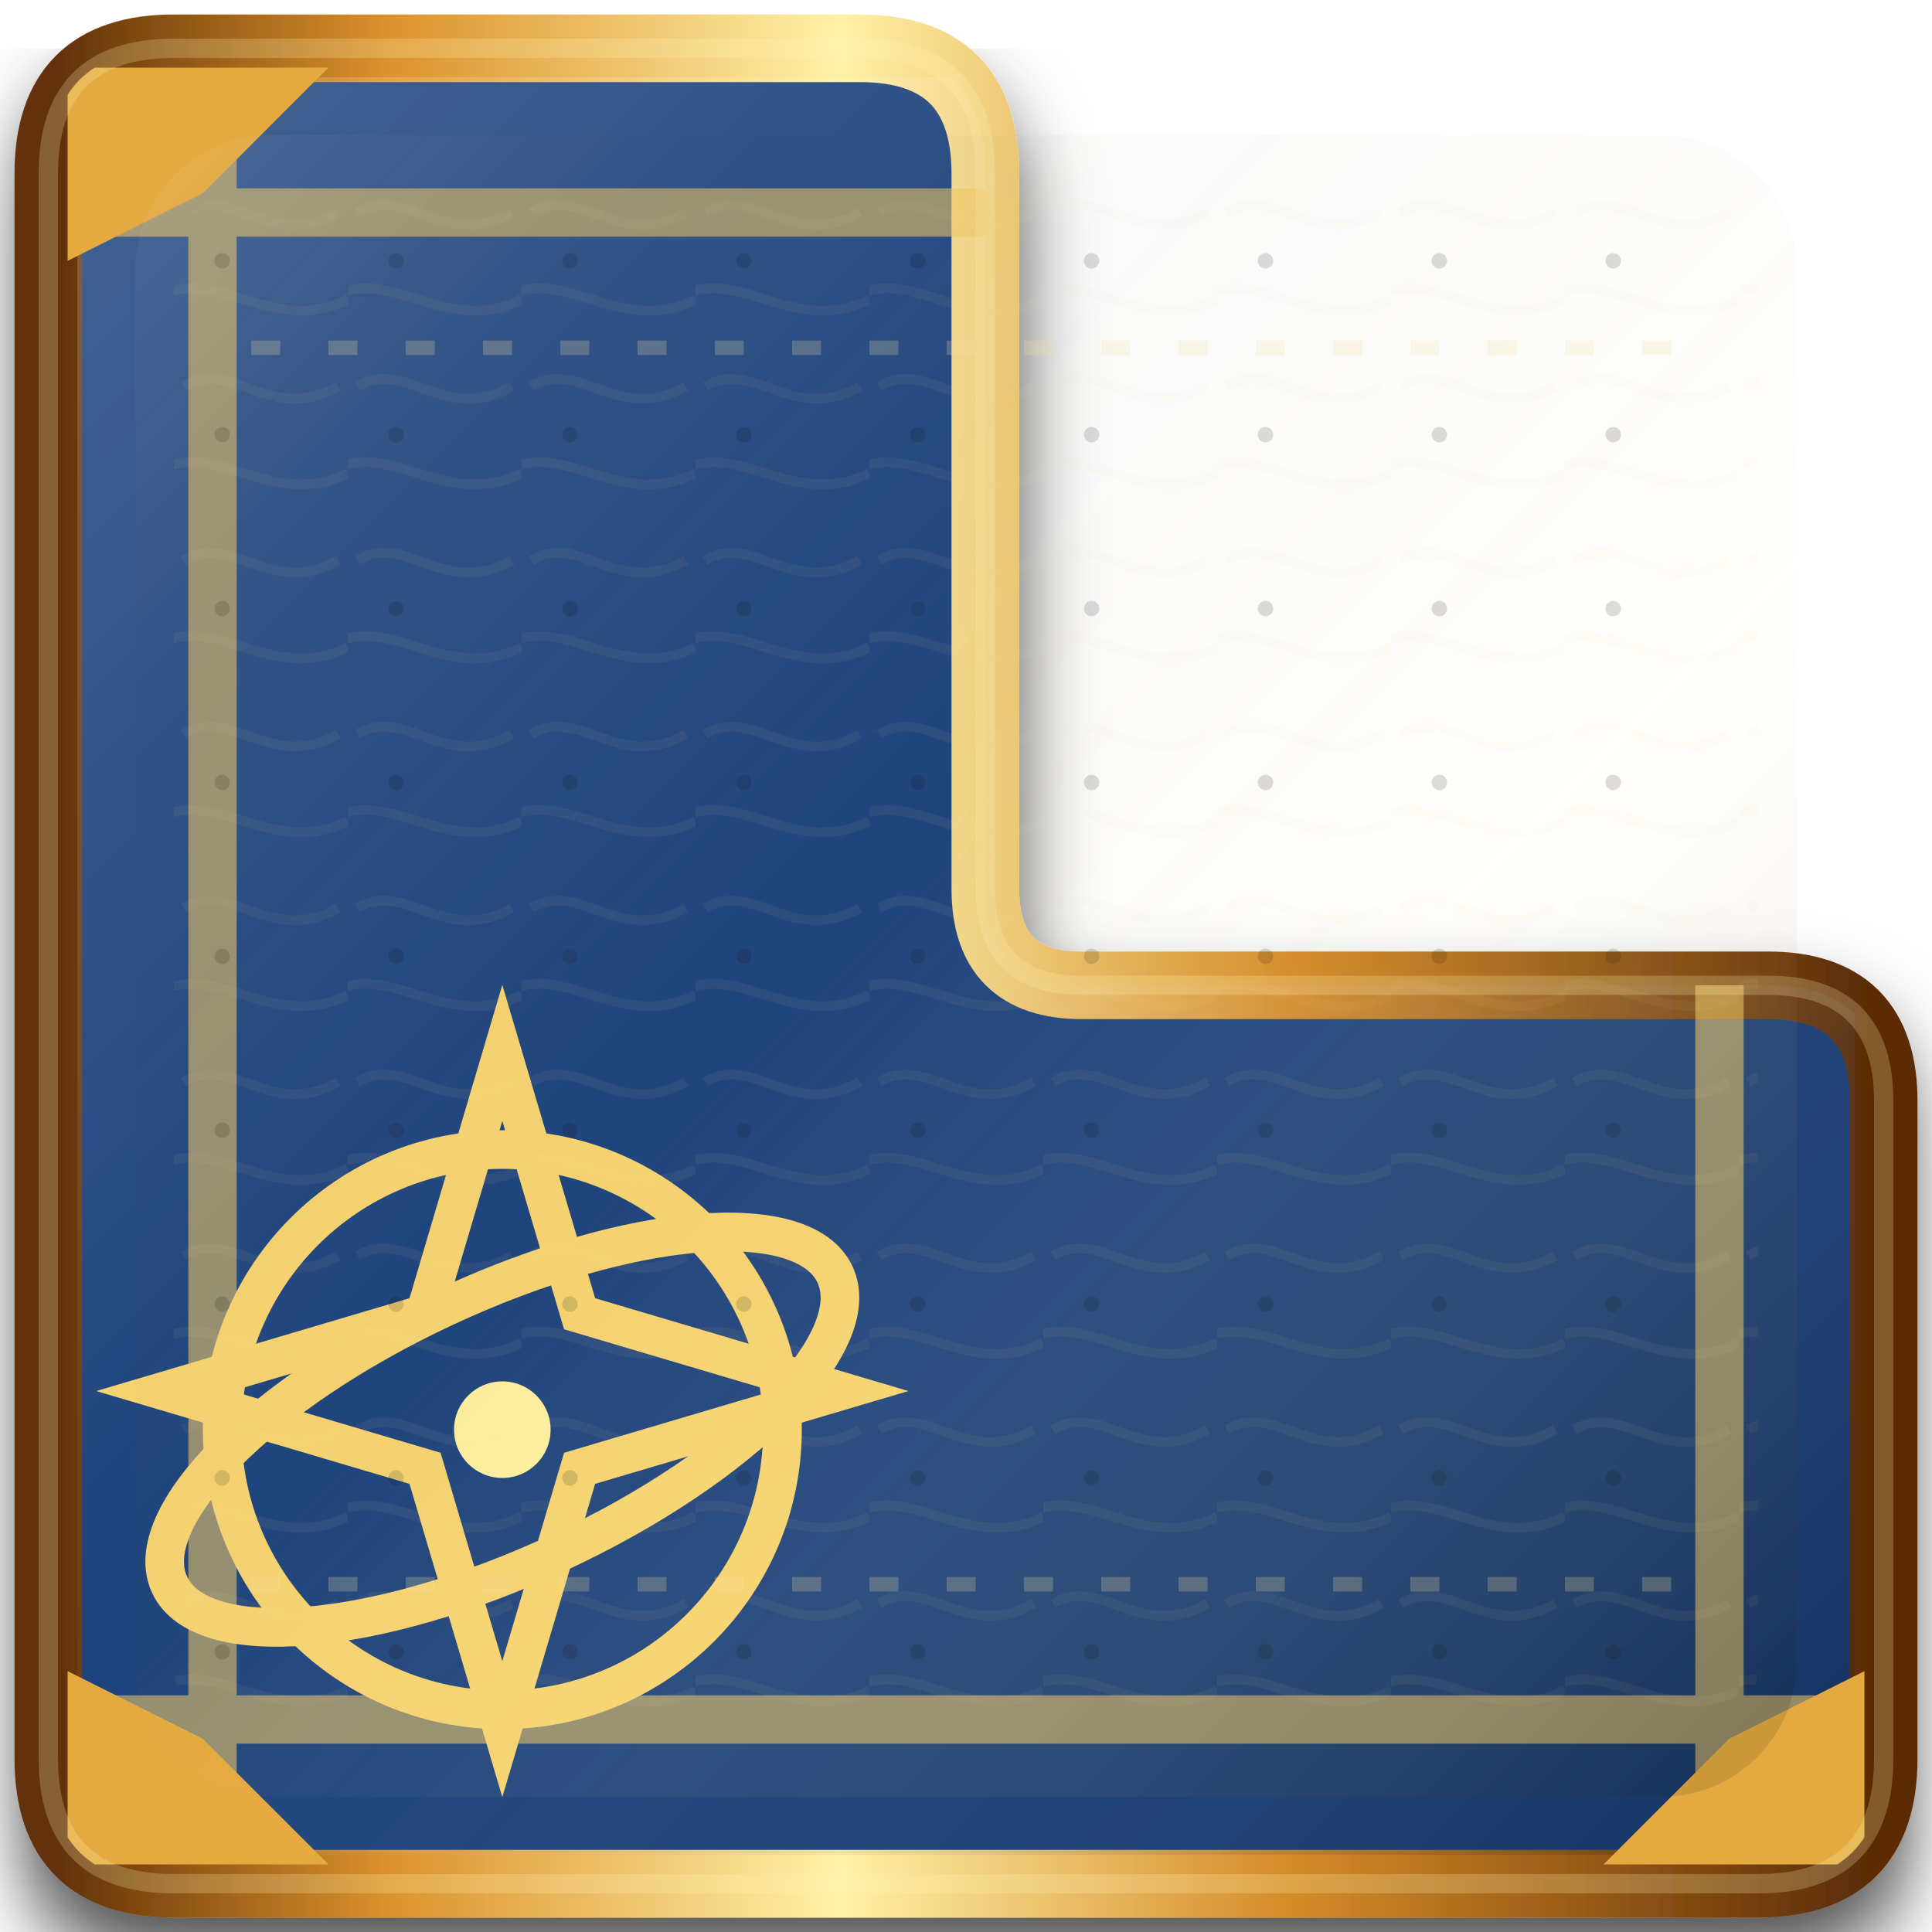
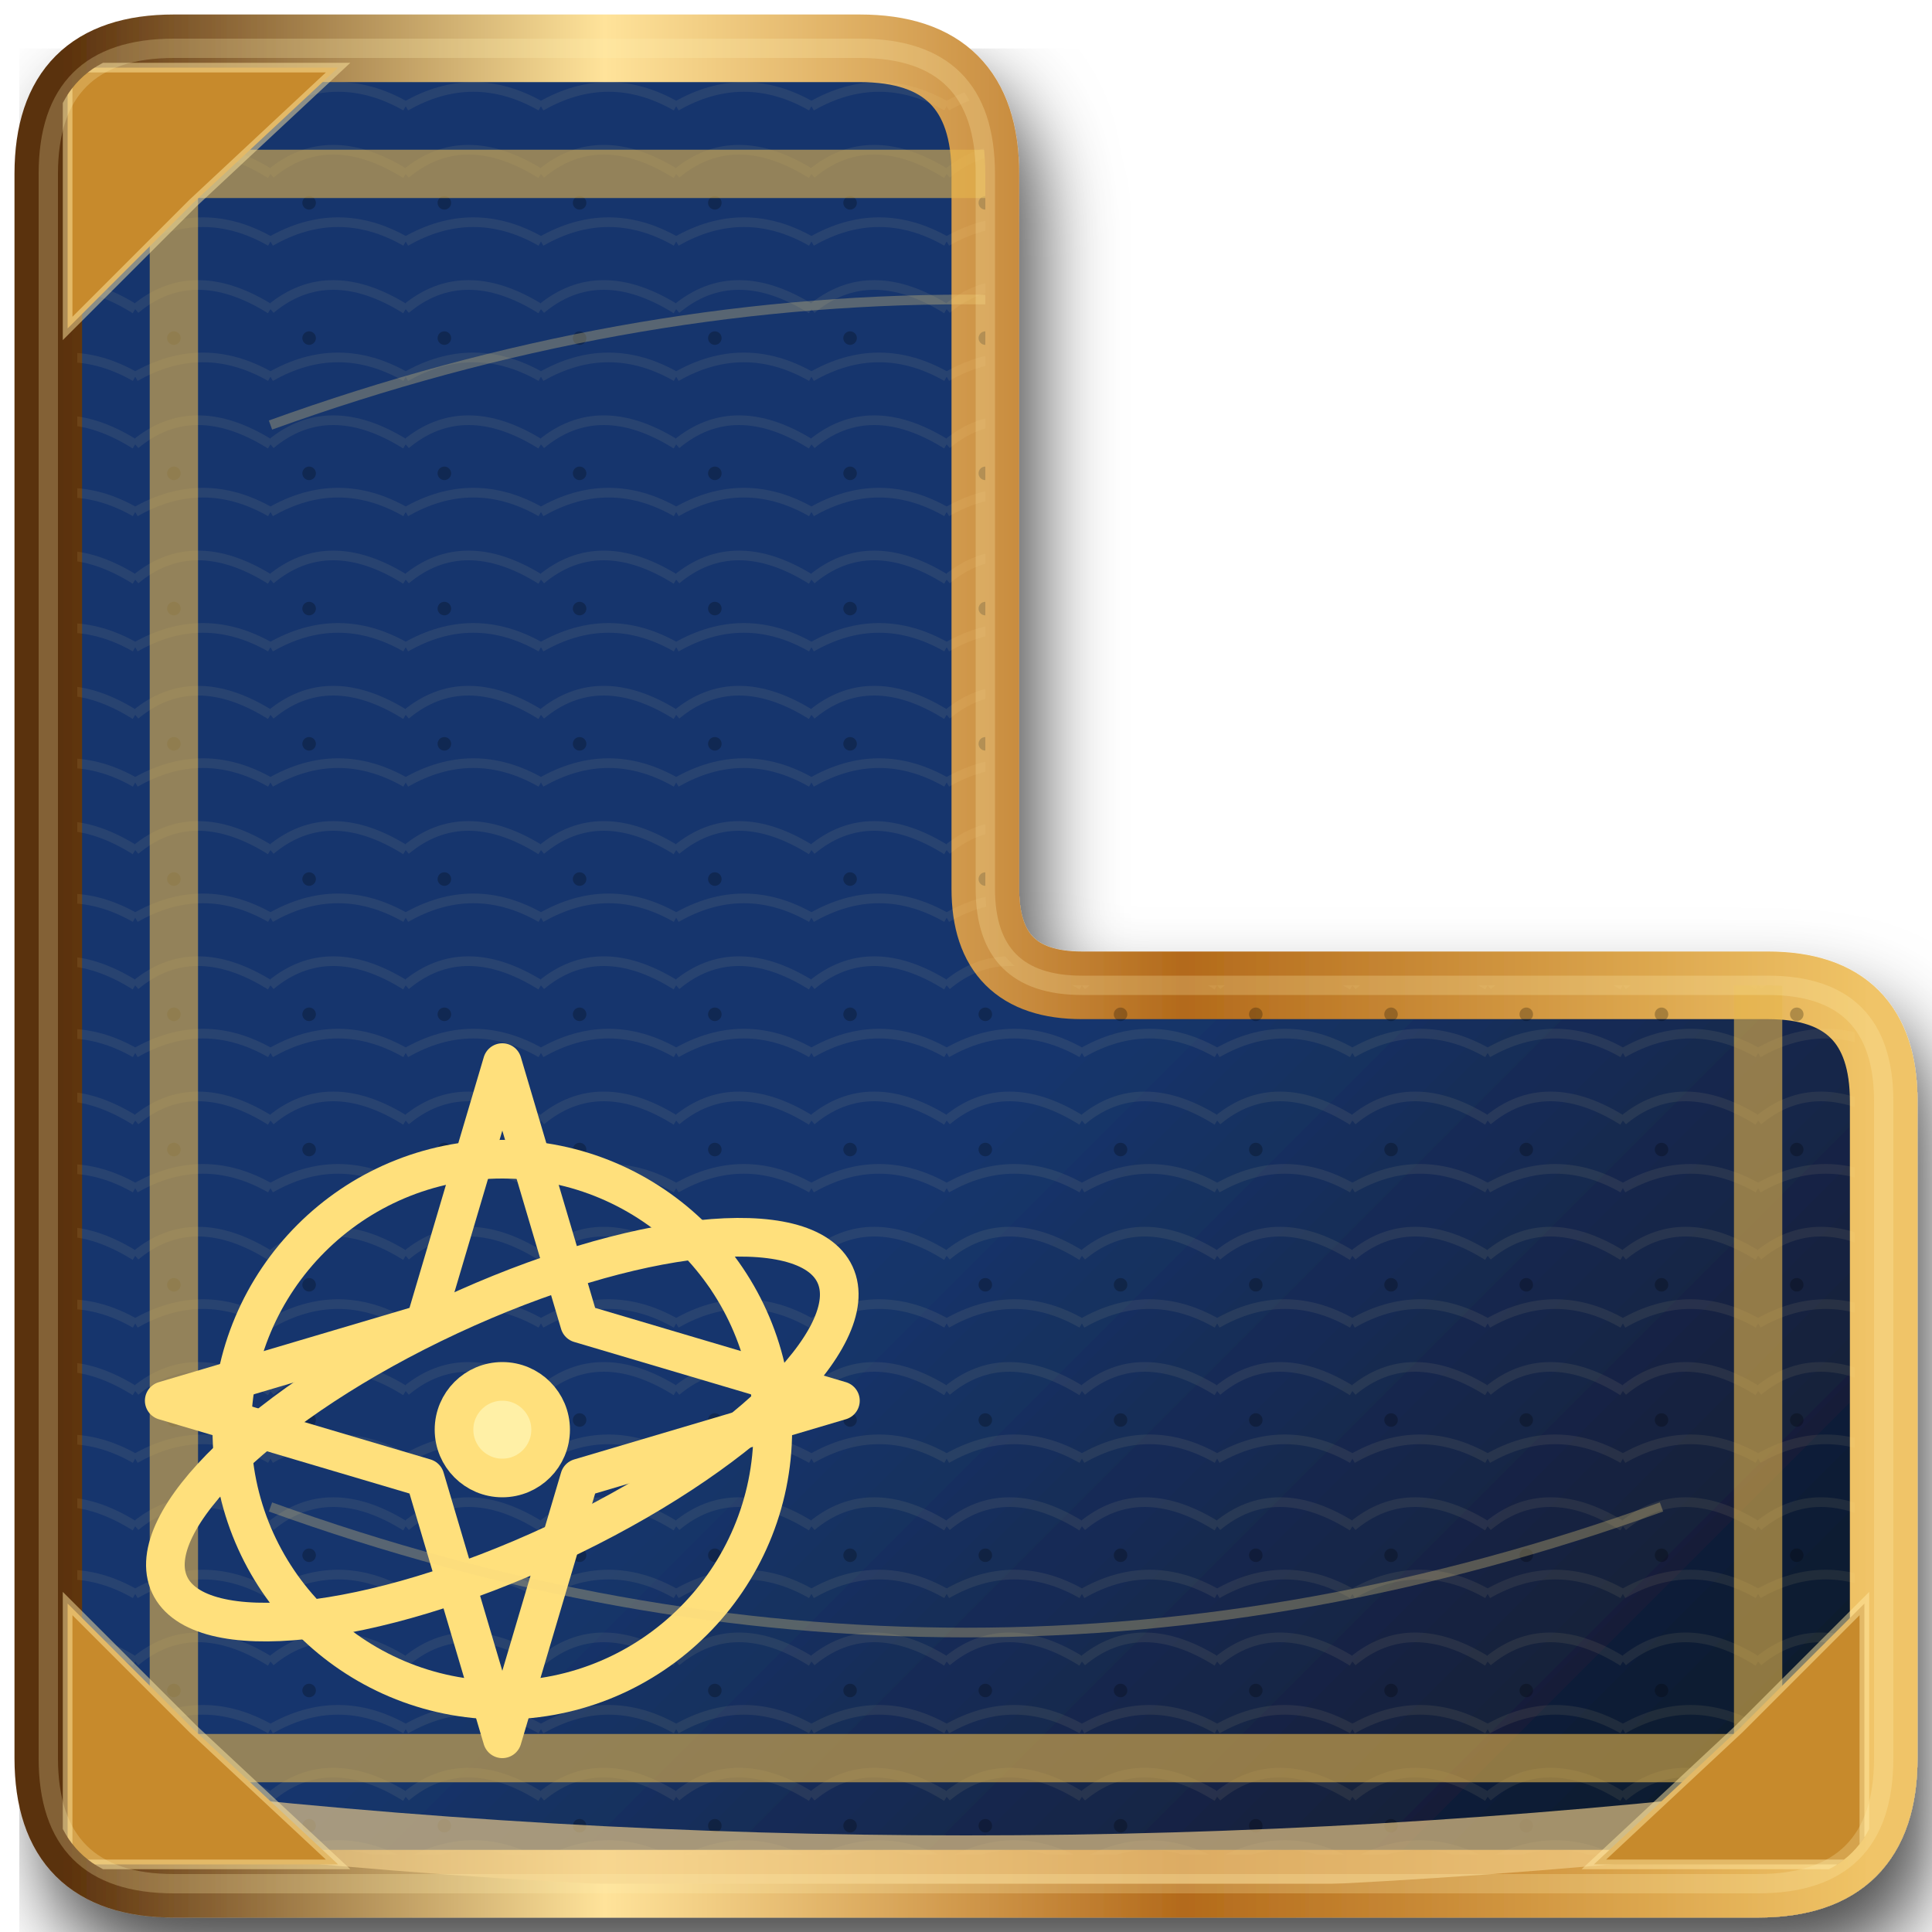
- <svg xmlns="http://www.w3.org/2000/svg" data-shape="L3-BL" data-missing="TR" data-role="celestial-codex" viewBox="0 0 200 200">
+ <svg xmlns="http://www.w3.org/2000/svg" data-shape="L3-BL" data-role="celestial-codex" viewBox="0 0 200 200">
  <defs>
-     <linearGradient id="gold" x1="0" x2="1">
-       <stop stop-color="#633307" />
-       <stop offset=".18" stop-color="#dc922d" />
-       <stop offset=".43" stop-color="#fff1a7" />
-       <stop offset=".68" stop-color="#d58b28" />
-       <stop offset="1" stop-color="#5b2c06" />
+     <linearGradient id="gold">
+       <stop stop-color="#5a300b" />
+       <stop offset=".3" stop-color="#ffe39a" />
+       <stop offset=".62" stop-color="#b36a1b" />
+       <stop offset="1" stop-color="#f0c467" />
    </linearGradient>
-     <linearGradient id="shine" x1="0" y1="0" x2="1" y2="1">
-       <stop stop-color="#fff" stop-opacity=".2" />
-       <stop offset=".45" stop-color="#fff" stop-opacity=".03" />
-       <stop offset="1" stop-color="#000" stop-opacity=".24" />
+     <linearGradient id="leather" x2="1" y2="1">
+       <stop stop-color="#15366d" />
+       <stop offset=".55" stop-color="#15366d" />
+       <stop offset="1" stop-color="#101522" />
    </linearGradient>
-     <filter id="s" x="-20%" y="-20%" width="150%" height="170%">
-       <feDropShadow dx="0" dy="5" stdDeviation="4" flood-color="#000" flood-opacity=".68" />
+     <pattern id="grain" width="14" height="14" patternUnits="userSpaceOnUse">
+       <path d="M0 4q6-5 14 0M0 11q7-4 14 0" fill="none" stroke="#ffe7a0" stroke-opacity=".08" />
+       <circle cx="4" cy="7" r=".7" fill="#000" opacity=".25" />
+     </pattern>
+     <clipPath id="sil">
+       <path d="M18 5H89Q102 5 102 18V92Q102 102 112 102H183Q195 102 195 114V182Q195 195 182 195H18Q5 195 5 182V18Q5 5 18 5Z" />
+     </clipPath>
+     <filter id="sh" x="-20%" y="-20%" width="150%" height="160%">
+       <feDropShadow dy="5" stdDeviation="4" flood-opacity=".7" />
    </filter>
-     <linearGradient id="leather" x1="0" y1="0" x2="1" y2="1">
-       <stop stop-color="#ffffff" stop-opacity=".16" />
-       <stop offset=".22" stop-color="#000" stop-opacity=".03" />
-       <stop offset=".62" stop-color="#fff0b0" stop-opacity=".08" />
-       <stop offset="1" stop-color="#000" stop-opacity=".28" />
-     </linearGradient>
-     <pattern id="grain" width="18" height="18" patternUnits="userSpaceOnUse">
-       <path d="M1 4c5-3 9 4 16 0M-2 13c6-4 12 4 20 0" fill="none" stroke="#f6df9b" stroke-opacity=".07" stroke-width="1" />
-       <circle cx="5" cy="9" r=".8" fill="#120b08" opacity=".18" />
-     </pattern>
  </defs>
-   <clipPath id="clip">
-     <path d="M18 5H89Q102 5 102 18V92Q102 102 112 102H183Q195 102 195 114V182Q195 195 182 195H18Q5 195 5 182V18Q5 5 18 5Z" />
-   </clipPath>
-   <path d="M18 5H89Q102 5 102 18V92Q102 102 112 102H183Q195 102 195 114V182Q195 195 182 195H18Q5 195 5 182V18Q5 5 18 5Z" fill="#173d79" stroke="url(#gold)" stroke-width="7" stroke-linejoin="round" filter="url(#s)" />
-   <g clip-path="url(#clip)">
-     <rect x="8" y="8" width="184" height="184" fill="url(#shine)" />
-     <path d="M22 8V192M178 8V192M8 22H192M8 178H192" stroke="#f2c968" stroke-width="5" opacity=".56" />
-     <g fill="#e4aa3f">
-       <path d="M7 7h27L21 20 7 27Z" />
-       <path d="M193 7h-27l13 13 14 7Z" />
-       <path d="M7 193h27l-13-13-14-7Z" />
-       <path d="M193 193h-27l13-13 14-7Z" />
+   <path d="M18 5H89Q102 5 102 18V92Q102 102 112 102H183Q195 102 195 114V182Q195 195 182 195H18Q5 195 5 182V18Q5 5 18 5Z" fill="url(#leather)" stroke="url(#gold)" stroke-width="7" stroke-linejoin="round" filter="url(#sh)" />
+   <g clip-path="url(#sil)">
+     <rect x="8" y="8" width="184" height="184" fill="url(#grain)" />
+     <path d="M18 18H182M18 182H182M18 18V182M182 18V182" fill="none" stroke="#e6b64d" stroke-width="5" opacity=".6" />
+     <path d="M14 188Q100 198 186 188" fill="none" stroke="#f3d08a" stroke-width="6" opacity=".65" />
+     <g fill="#c78a2c" stroke="#ffe8a3" stroke-opacity=".5">
+       <path d="M7 7h28L20 21 7 34Z" />
+       <path d="M193 7h-28l15 14 13 13Z" />
+       <path d="M7 193h28l-15-14-13-13Z" />
+       <path d="M193 193h-28l15-14 13-13Z" />
+     </g>
+     <g transform="translate(52 148)" fill="none" stroke="#ffe07c" stroke-width="4" stroke-linejoin="round">
+       <circle r="28" />
+       <ellipse rx="38" ry="13" transform="rotate(-25)" />
+       <path d="M0-38l8 27 27 8-27 8-8 27-8-27-27-8 27-8Z" />
+       <circle r="5" fill="#fff0a6" />
+     </g>
+     <g fill="none" stroke="#f5d67c" stroke-opacity=".3">
+       <path d="M28 44Q100 18 172 44M28 156Q100 182 172 156" />
    </g>
  </g>
-   <g transform="translate(52 148)" fill="none" stroke="#f7d472" stroke-width="4">
-     <circle r="29" />
-     <ellipse rx="38" ry="14" transform="rotate(-25)" />
-     <path d="M0-39l8 27 27 8-27 8-8 27-8-27-27-8 27-8Z" />
-   </g>
-   <circle cx="52" cy="148" r="5" fill="#fff0a0" />
-   <path d="M18 5H89Q102 5 102 18V92Q102 102 112 102H183Q195 102 195 114V182Q195 195 182 195H18Q5 195 5 182V18Q5 5 18 5Z" fill="none" stroke="#fff3b5" stroke-opacity=".24" stroke-width="2" stroke-linejoin="round" />
-   <g pointer-events="none">
-     <rect x="14" y="14" width="172" height="172" rx="14" fill="url(#leather)" opacity=".48" />
-     <rect x="18" y="18" width="164" height="164" rx="10" fill="url(#grain)" opacity=".8" />
-     <path d="M26 36H174M26 164H174" stroke="#f8dda0" stroke-opacity=".24" stroke-width="1.5" stroke-dasharray="3 5" />
-   </g>
+   <path d="M18 5H89Q102 5 102 18V92Q102 102 112 102H183Q195 102 195 114V182Q195 195 182 195H18Q5 195 5 182V18Q5 5 18 5Z" fill="none" stroke="#fff0b0" stroke-opacity=".25" stroke-width="2" />
</svg>
